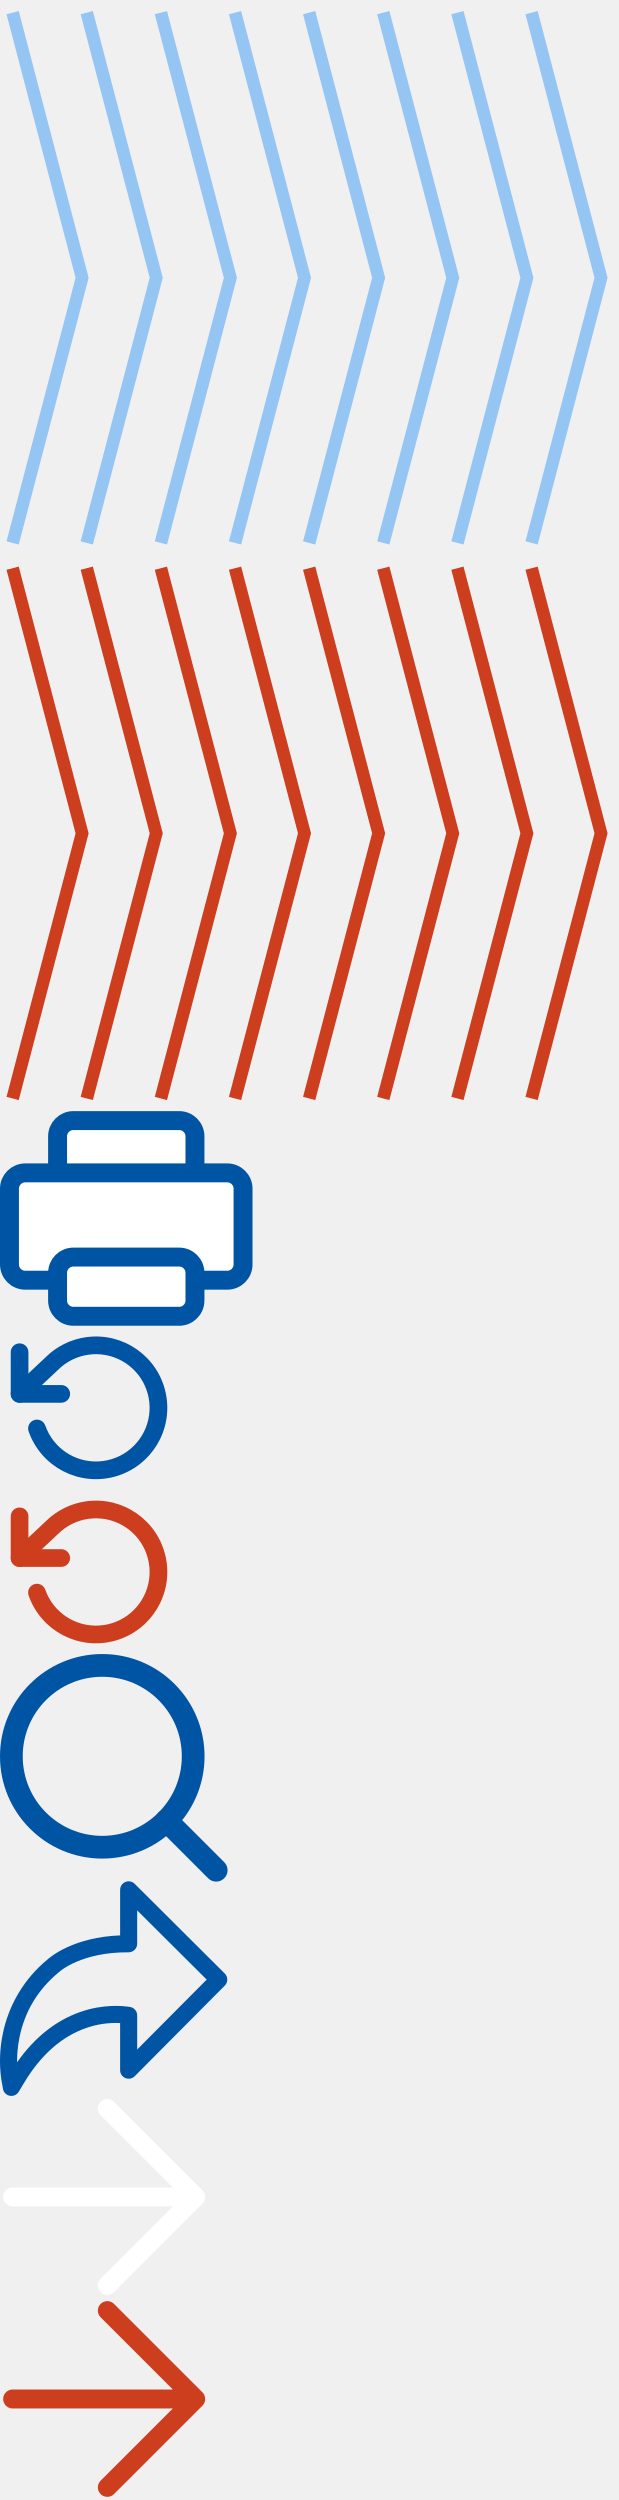
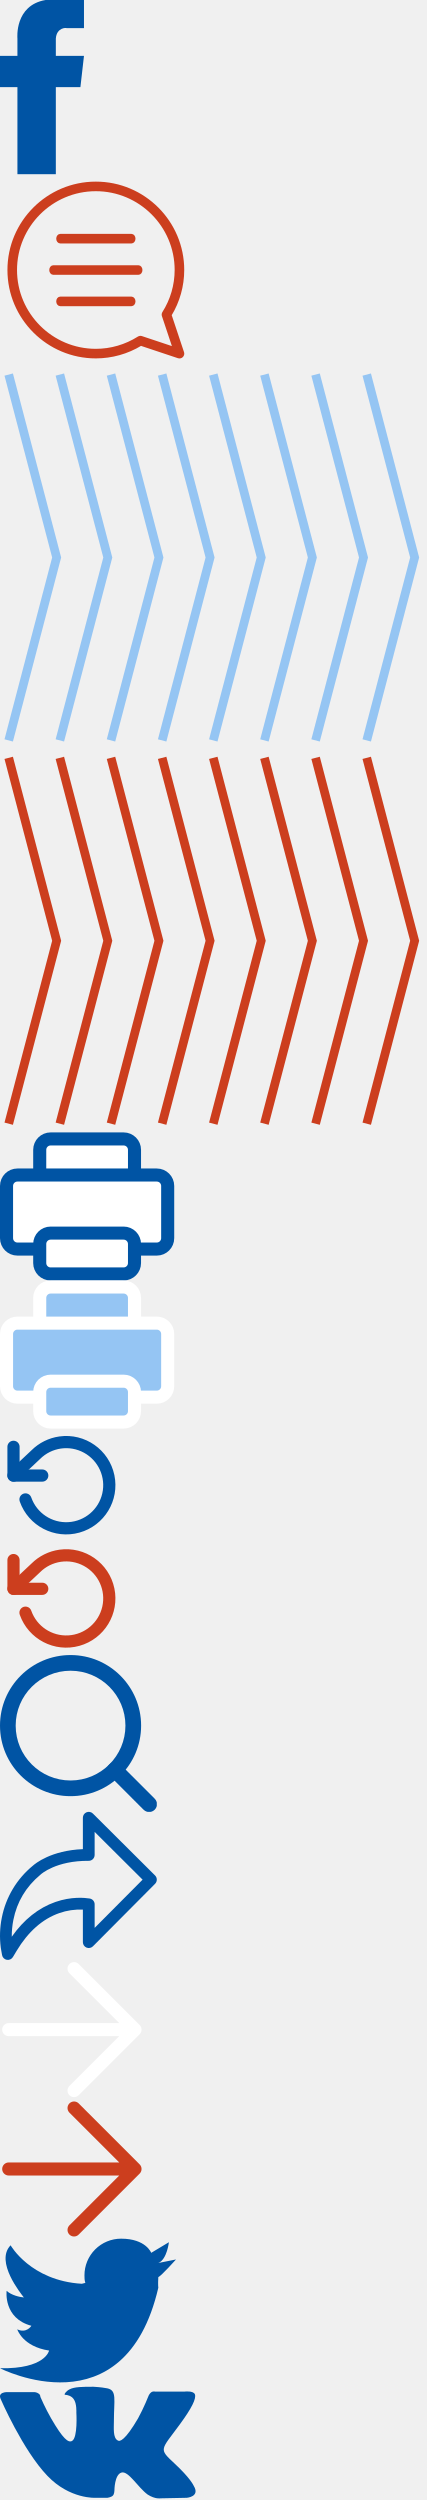
- <svg xmlns="http://www.w3.org/2000/svg" width="49" height="198" viewBox="0 0 49 198">
-   <svg width="49" height="44" viewBox="0 0 49 44" fill="none" id="multi-str-blue" y="0">
+ <svg xmlns="http://www.w3.org/2000/svg" width="49" height="287" viewBox="0 0 49 287">
+   <svg width="10" height="20" viewBox="0 0 10 20" fill="none" id="fb" y="0">
+     <path d="M6.41 4.41v2h3.231L9.231 10H6.41v10H2V10H0V6.41h2v-2S1.641.615 5.23 0h4.411v3.23h-2c0-.05-1.128-.102-1.23 1.18z" fill="#0054A4" />
+   </svg>
+   <svg width="22" height="22" viewBox="0 0 22 22" fill="none" id="mess" y="20">
+     <path d="M20.887 20.883a.399.399 0 0 1-.41.097l-4.304-1.436a9.96 9.96 0 0 1-5.171 1.451c-5.513 0-9.998-4.485-9.998-9.997C1.004 5.485 5.49 1 11.002 1 16.515 1 21 5.485 21 10.998a9.959 9.959 0 0 1-1.451 5.17l1.435 4.306a.4.4 0 0 1-.097.409zm-2.156-4.64a.4.4 0 0 1 .041-.34 9.164 9.164 0 0 0 1.428-4.905c0-5.072-4.126-9.198-9.198-9.198s-9.198 4.126-9.198 9.198c0 5.071 4.126 9.197 9.198 9.197 1.733 0 3.43-.493 4.906-1.427a.401.401 0 0 1 .34-.042l3.724 1.242-1.241-3.724z" fill="#CC3E1E" stroke="#CC3E1E" stroke-width=".3" />
+     <path d="M15.09 7.8H6.92c-.174 0-.315-.178-.315-.4 0-.22.14-.4.314-.4h8.17c.174 0 .315.18.315.4 0 .222-.141.4-.315.4zM5.805 11c0-.22.141-.4.315-.4h9.769c.173 0 .314.18.314.4 0 .22-.14.4-.314.4H6.12c-.174 0-.315-.18-.315-.4zM6.92 15c-.174 0-.315-.18-.315-.4 0-.221.14-.4.314-.4h8.17c.174 0 .315.179.315.4 0 .22-.141.4-.315.4H6.92z" fill="#CC3E1E" stroke="#CC3E1E" stroke-width=".3" />
+   </svg>
+   <svg width="49" height="44" viewBox="0 0 49 44" fill="none" id="multi-str-blue" y="42">
    <path d="M1 1l5.503 21L1 43M6.871 1l5.503 21-5.503 21M12.743 1l5.503 21-5.503 21M18.614 1l5.503 21-5.503 21M24.485 1l5.503 21-5.503 21M30.356 1l5.503 21-5.503 21M36.228 1l5.503 21-5.503 21M42.1 1l5.502 21L42.1 43" stroke="#95C5F3" />
  </svg>
-   <svg width="49" height="44" viewBox="0 0 49 44" fill="none" id="multi-str-orange" y="44">
+   <svg width="49" height="44" viewBox="0 0 49 44" fill="none" id="multi-str-orange" y="86">
    <path d="M1 1l5.503 21L1 43M6.871 1l5.503 21-5.503 21M12.743 1l5.503 21-5.503 21M18.614 1l5.503 21-5.503 21M24.485 1l5.503 21-5.503 21M30.356 1l5.503 21-5.503 21M36.228 1l5.503 21-5.503 21M42.1 1l5.502 21L42.1 43" stroke="#CC3E1E" />
  </svg>
-   <svg width="20" height="17" viewBox="0 0 20 17" fill="none" id="print" y="88">
+   <svg width="20" height="17" viewBox="0 0 20 17" fill="none" id="print" y="130">
    <rect x="4.56" y=".75" width="10.881" height="4.69" rx="1.25" fill="#fff" stroke="#0054A4" stroke-width="1.5" />
    <rect x=".75" y="4.893" width="18.5" height="8.5" rx="1.25" fill="#fff" stroke="#0054A4" stroke-width="1.5" />
    <rect x="4.56" y="11.56" width="10.881" height="4.69" rx="1.25" fill="#fff" stroke="#0054A4" stroke-width="1.5" />
  </svg>
-   <svg width="14" height="13" viewBox="0 0 14 13" fill="none" id="reset" y="105">
+   <svg width="20" height="17" viewBox="0 0 20 17" fill="none" id="print-white" y="147">
+     <rect x="4.56" y=".75" width="10.881" height="4.69" rx="1.25" fill="#95C5F3" stroke="#fff" stroke-width="1.5" />
+     <rect x=".75" y="4.893" width="18.5" height="8.5" rx="1.25" fill="#95C5F3" stroke="#fff" stroke-width="1.5" />
+     <rect x="4.56" y="11.56" width="10.881" height="4.69" rx="1.25" fill="#95C5F3" stroke="#fff" stroke-width="1.5" />
+   </svg>
+   <svg width="14" height="13" viewBox="0 0 14 13" fill="none" id="reset" y="164">
    <path fill-rule="evenodd" clip-rule="evenodd" d="M1.55 1.545a.55.55 0 0 1 .55.55v2.75h2.75a.55.55 0 1 1 0 1.1h-3.3a.55.55 0 0 1-.55-.55v-3.3a.55.55 0 0 1 .55-.55z" fill="#0054A4" stroke="#0054A4" stroke-width=".3" stroke-linecap="round" stroke-linejoin="round" />
    <path fill-rule="evenodd" clip-rule="evenodd" d="M6.833 1.054a5.5 5.5 0 1 1-4.421 7.274.55.55 0 1 1 1.037-.366 4.4 4.4 0 1 0 1.03-4.564L1.927 5.796a.55.55 0 0 1-.754-.802L3.72 2.602a5.5 5.5 0 0 1 3.114-1.548z" fill="#0054A4" stroke="#0054A4" stroke-width=".3" stroke-linecap="round" stroke-linejoin="round" />
  </svg>
-   <svg width="14" height="13" viewBox="0 0 14 13" fill="none" id="reset-color" y="118">
+   <svg width="14" height="13" viewBox="0 0 14 13" fill="none" id="reset-color" y="177">
    <path fill-rule="evenodd" clip-rule="evenodd" d="M1.55 1.545a.55.55 0 0 1 .55.55v2.75h2.75a.55.55 0 1 1 0 1.1h-3.3a.55.55 0 0 1-.55-.55v-3.3a.55.55 0 0 1 .55-.55z" fill="#CC3E1E" stroke="#CC3E1E" stroke-width=".3" stroke-linecap="round" stroke-linejoin="round" />
    <path fill-rule="evenodd" clip-rule="evenodd" d="M6.833 1.054a5.5 5.5 0 1 1-4.421 7.274.55.55 0 1 1 1.037-.366 4.4 4.4 0 1 0 1.03-4.564L1.927 5.796a.55.55 0 0 1-.754-.802L3.72 2.602a5.5 5.5 0 0 1 3.114-1.548z" fill="#CC3E1E" stroke="#CC3E1E" stroke-width=".3" stroke-linecap="round" stroke-linejoin="round" />
  </svg>
-   <svg width="18" height="18" viewBox="0 0 18 18" fill="none" id="search" y="131">
+   <svg width="18" height="18" viewBox="0 0 18 18" fill="none" id="search" y="190">
    <path fill-rule="evenodd" clip-rule="evenodd" d="M8.1 1.8a6.3 6.3 0 1 0 0 12.6 6.3 6.3 0 0 0 0-12.6zM0 8.1a8.1 8.1 0 1 1 16.2 0A8.1 8.1 0 0 1 0 8.1z" fill="#0054A4" />
    <path fill-rule="evenodd" clip-rule="evenodd" d="M12.549 12.549a.9.9 0 0 1 1.272 0l3.915 3.915a.9.9 0 1 1-1.272 1.272l-3.915-3.915a.9.9 0 0 1 0-1.272z" fill="#0054A4" />
  </svg>
-   <svg width="18" height="17" viewBox="0 0 18 17" fill="none" id="share" y="149">
+   <svg width="18" height="17" viewBox="0 0 18 17" fill="none" id="share" y="208">
    <path d="M10.665.197a.675.675 0 0 0-1.151.479v3.606c-3.648.145-5.474 1.659-5.753 1.91a10.248 10.248 0 0 0-3.553 5.956c-.228 1.13-.269 2.29-.12 3.432v.004l.004.03.144.826a.676.676 0 0 0 1.244.232l.43-.718c1.321-2.198 2.967-3.655 4.894-4.33a7.087 7.087 0 0 1 2.71-.398v3.735a.676.676 0 0 0 1.154.476l7.136-7.178a.676.676 0 0 0-.003-.956L10.665.197zm.2 13.126v-2.706a.676.676 0 0 0-.569-.667c-.577-.093-2.118-.24-3.939.398-1.942.68-3.623 2.021-5.007 3.99a9.634 9.634 0 0 1 .183-1.927c.41-2.077 1.453-3.822 3.098-5.185a.62.62 0 0 0 .042-.037c.047-.044 1.762-1.594 5.51-1.566h.005a.676.676 0 0 0 .676-.676V2.302l5.506 5.483-5.506 5.538z" fill="#0054A4" />
  </svg>
-   <svg width="17" height="16" viewBox="0 0 17 16" fill="none" id="str-big-link-inside" y="166">
+   <svg width="17" height="16" viewBox="0 0 17 16" fill="none" id="str-big-link-inside" y="225">
    <path d="M1 8h14.5m0 0l-7-7m7 7l-7 7" stroke="#fff" stroke-width="1.5" stroke-linecap="round" />
  </svg>
-   <svg width="17" height="16" viewBox="0 0 17 16" fill="none" id="str-link" y="182">
+   <svg width="17" height="16" viewBox="0 0 17 16" fill="none" id="str-link" y="241">
    <path d="M1 8h14.5m0 0l-7-7m7 7l-7 7" stroke="#CC3E1E" stroke-width="1.5" stroke-linecap="round" />
  </svg>
+   <svg width="21" height="17" viewBox="0 0 21 17" fill="none" id="tw" y="257">
+     <path d="M18.174 2.792l2.03-.406s-1.675 1.878-2.03 2.03c-.051.914 0 1.219 0 1.219C14.316 22.235 0 14.874 0 14.874c5.229.101 5.635-2.03 5.635-2.03-3.046-.458-3.655-2.437-3.655-2.437C3.046 10.914 3.604 10 3.604 10 .355 9.138.761 5.99.761 5.99c.559.507 1.473.71 1.98.76-.304-.405-3.35-4.111-1.523-5.99 0 0 2.285 4.062 8.173 4.417l.406-.102c-.101-.304-.101-.558-.101-.863A4.203 4.203 0 0 1 13.909 0c2.843 0 3.452 1.624 3.452 1.624l2.03-1.218c0-.05-.202 1.98-1.217 2.386z" fill="#0054A4" />
+   </svg>
+   <svg width="23" height="13" viewBox="0 0 23 13" fill="none" id="vk" y="274">
+     <path d="M10.982 12.747h1.354s.431-.062.616-.247c.185-.184.185-.615.185-.615s0-1.786.8-2.032c.8-.247 1.91 1.724 3.018 2.524.862.554 1.478.431 1.478.431l3.017-.061s1.54-.123.8-1.355c-.061-.123-.43-.924-2.216-2.586-1.848-1.724-1.601-1.478.615-4.495 1.355-1.848 1.91-2.956 1.724-3.449-.184-.431-1.17-.308-1.17-.308h-3.386s-.247-.061-.431.062c-.185.123-.308.37-.308.37s-.554 1.416-1.232 2.647c-1.478 2.525-2.094 2.71-2.34 2.525-.554-.308-.43-1.416-.43-2.217 0-2.463.369-3.51-.74-3.756-.37-.062-.616-.123-1.6-.185-1.232 0-2.218 0-2.772.308-.37.185-.677.616-.492.616.246 0 .738.123.985.492.37.493.308 1.54.308 1.54s.184 2.894-.493 3.263c-.431.247-1.047-.246-2.402-2.586C5.193 2.463 4.64 1.17 4.64 1.17s0-.246-.185-.37C4.208.617 3.962.617 3.962.617H.759s-.492 0-.677.246c-.185.185 0 .554 0 .554s2.525 5.85 5.357 8.806c2.587 2.71 5.543 2.525 5.543 2.525z" fill="#0054A4" />
+   </svg>
</svg>
